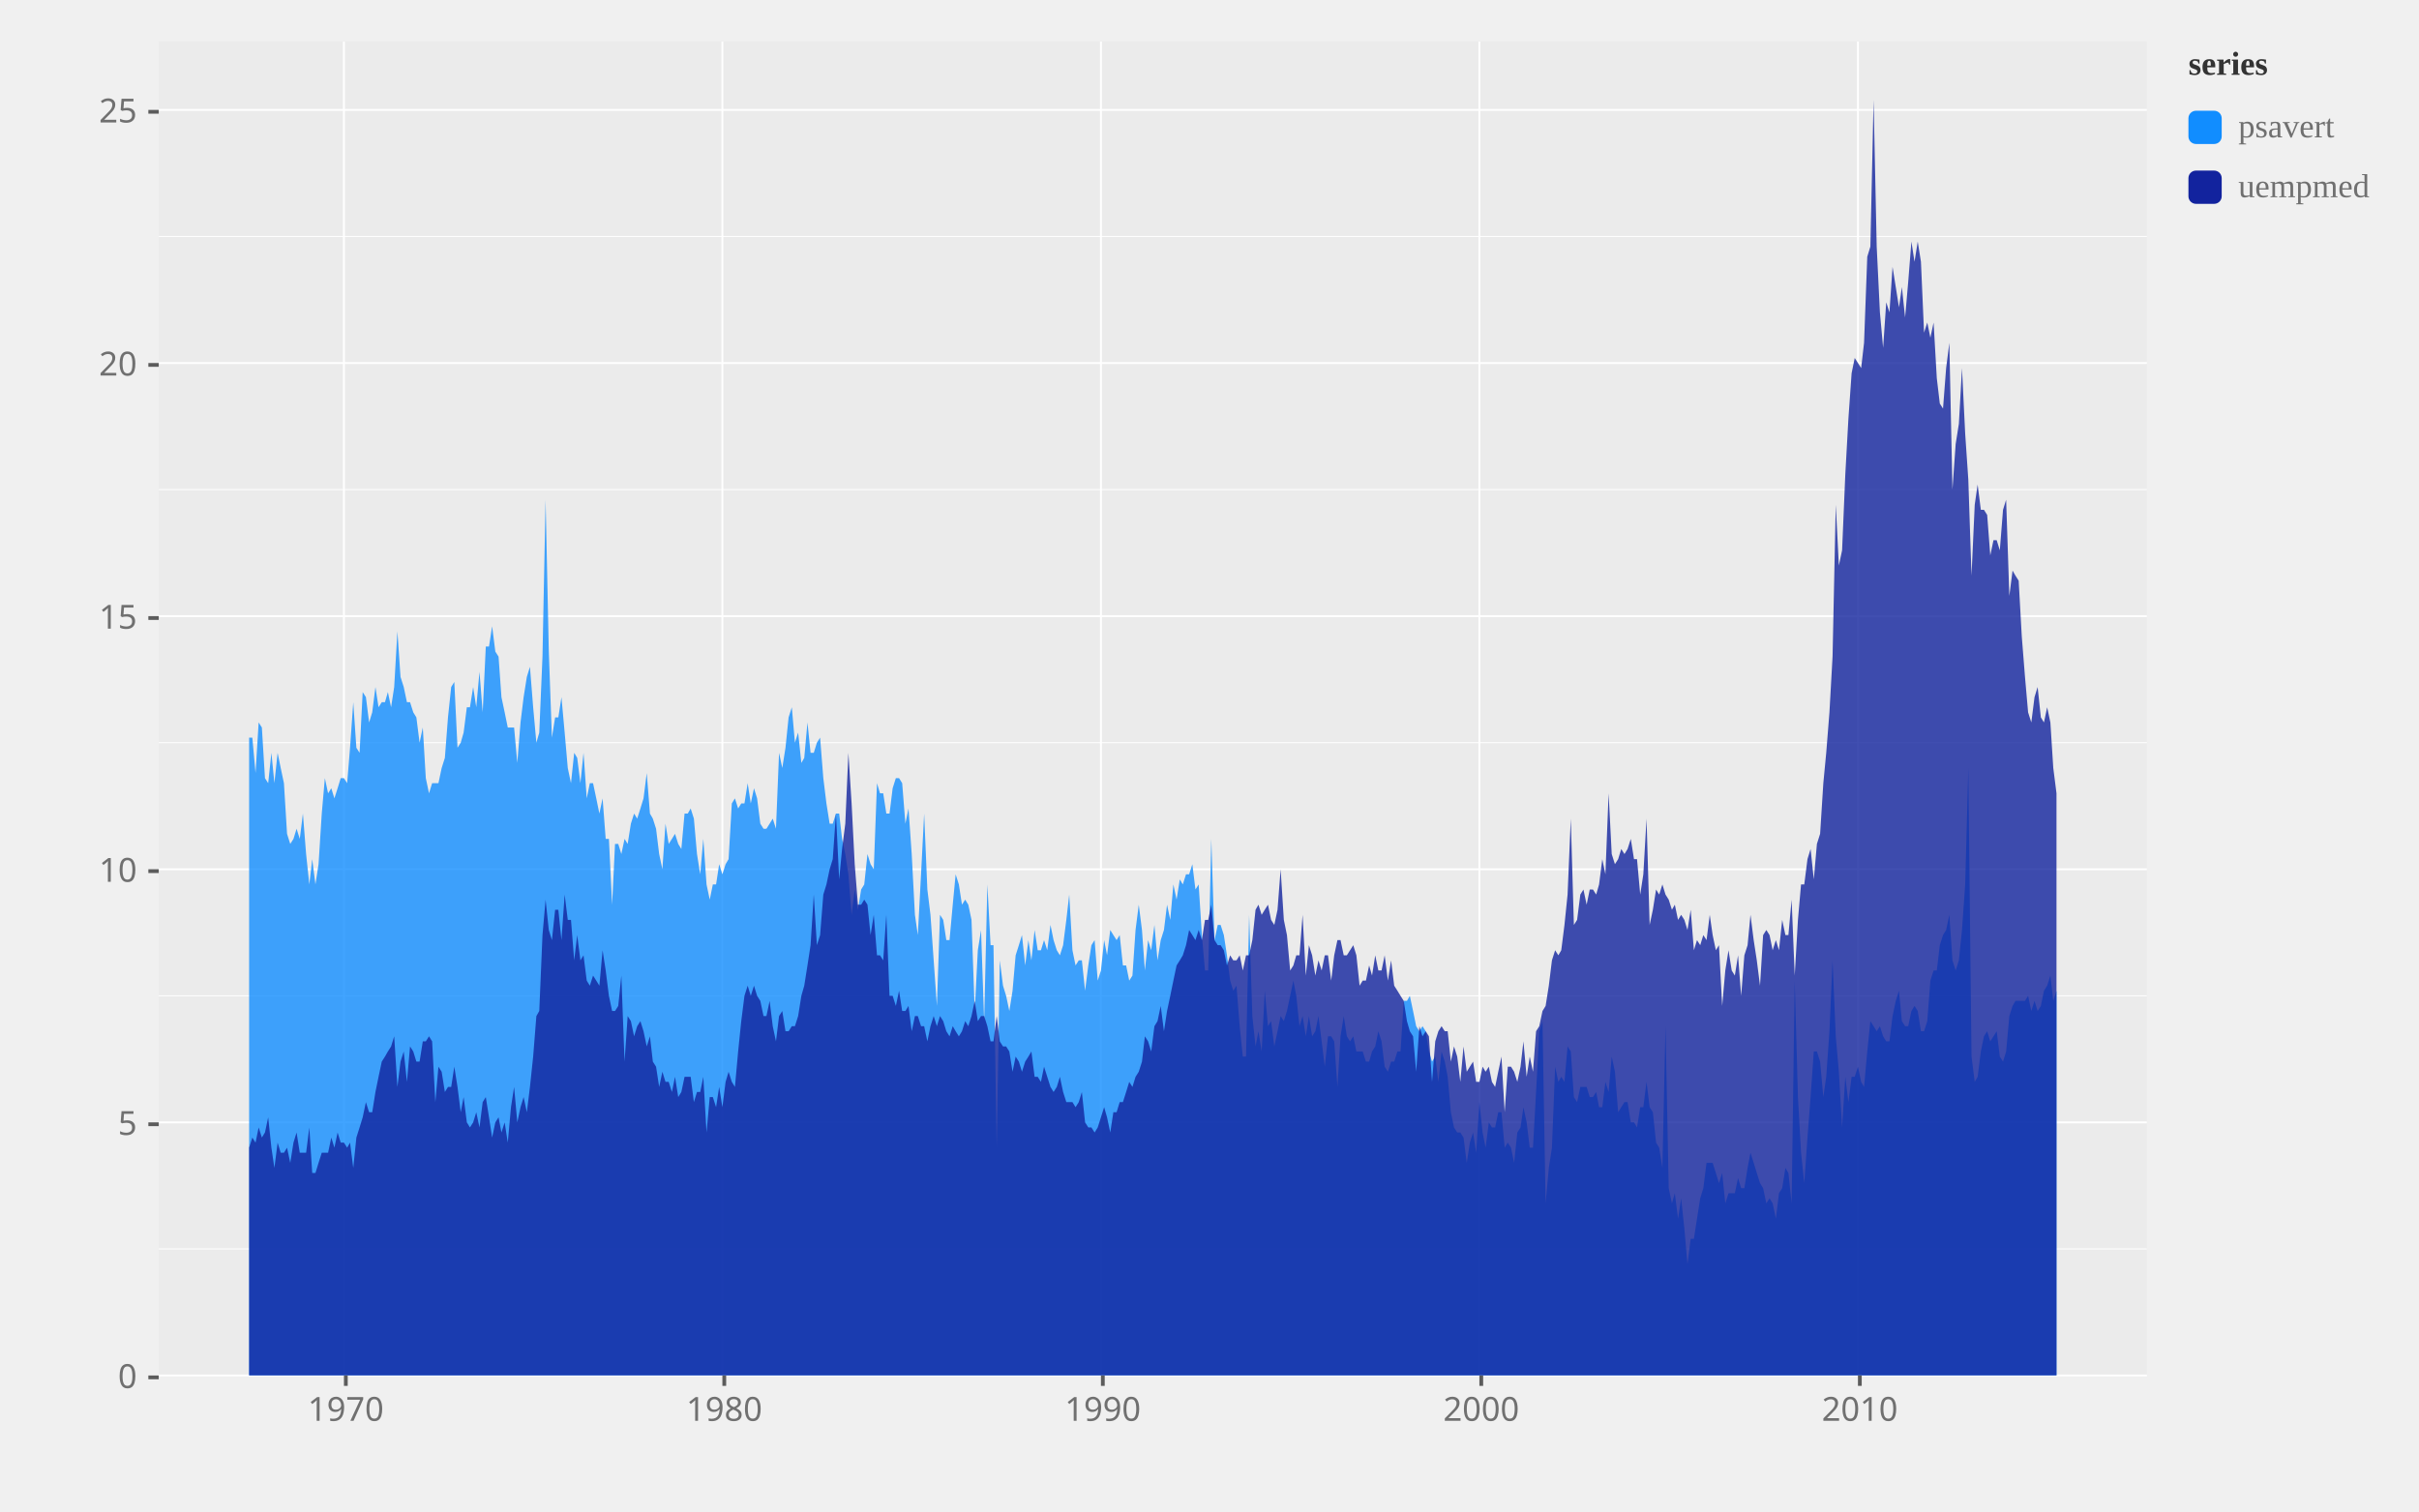
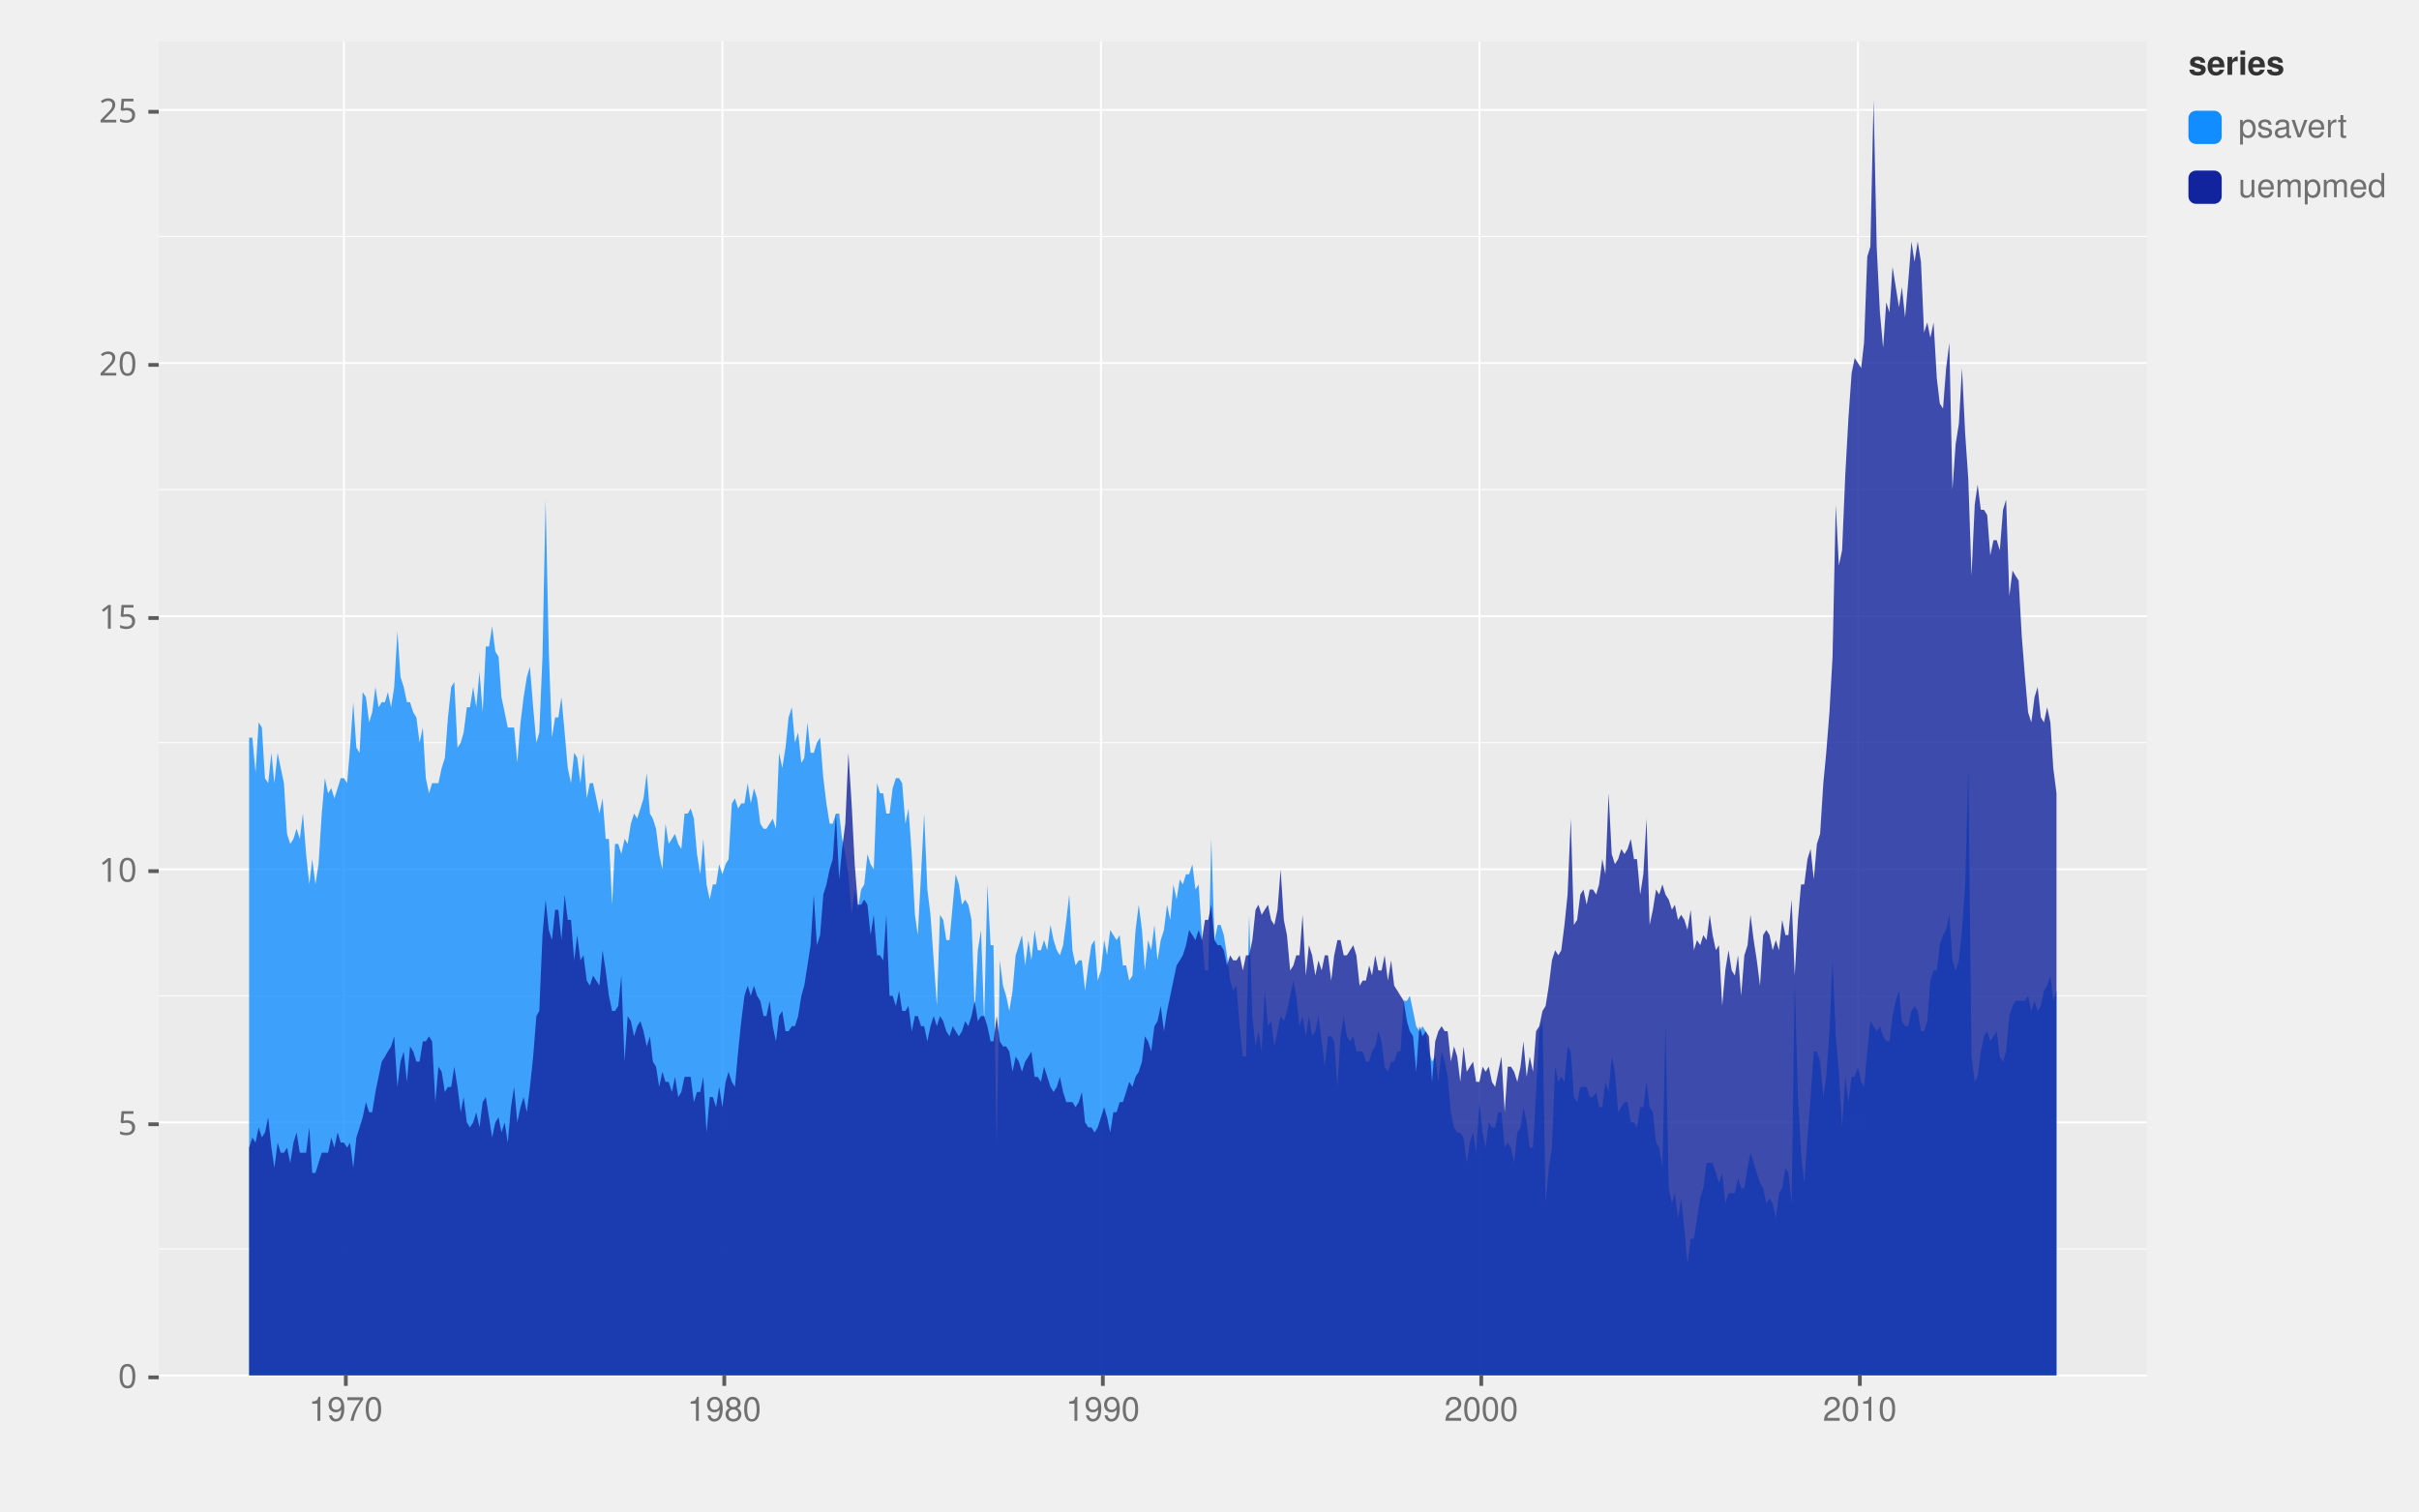
- <svg xmlns="http://www.w3.org/2000/svg" width="640" height="400" class="ggpbi-visual" role="img" aria-label="Chart" style="pointer-events: none; outline: none;" tabindex="0">
+ <svg xmlns="http://www.w3.org/2000/svg" width="640" height="400" class="ggpbi-visual" role="img" aria-label="Chart" style="pointer-events: none; font-family: &quot;Segoe UI&quot;, wf_segoe-ui_normal, helvetica, arial, sans-serif; outline: none;" tabindex="0">
  <defs>
    <clipPath id="ggpbi-clip-panel-18">
      <rect x="0" y="0" width="526" height="353" />
    </clipPath>
  </defs>
  <g transform="translate(42,11)">
    <rect class="ggpbi-panel" width="526" height="353" fill="#EBEBEB" />
    <line class="ggpbi-grid-minor" x1="0" x2="526" y1="319.509" y2="319.509" stroke="#ffffff" stroke-width="0.25" />
    <line class="ggpbi-grid-minor" x1="0" x2="526" y1="252.526" y2="252.526" stroke="#ffffff" stroke-width="0.25" />
    <line class="ggpbi-grid-minor" x1="0" x2="526" y1="185.543" y2="185.543" stroke="#ffffff" stroke-width="0.25" />
    <line class="ggpbi-grid-minor" x1="0" x2="526" y1="118.56" y2="118.56" stroke="#ffffff" stroke-width="0.25" />
    <line class="ggpbi-grid-minor" x1="0" x2="526" y1="51.577" y2="51.577" stroke="#ffffff" stroke-width="0.25" />
    <line class="ggpbi-grid" x1="0" x2="526" y1="353" y2="353" stroke="#ffffff" stroke-width="0.5" />
    <line class="ggpbi-grid" x1="0" x2="526" y1="286.017" y2="286.017" stroke="#ffffff" stroke-width="0.5" />
    <line class="ggpbi-grid" x1="0" x2="526" y1="219.034" y2="219.034" stroke="#ffffff" stroke-width="0.5" />
    <line class="ggpbi-grid" x1="0" x2="526" y1="152.051" y2="152.051" stroke="#ffffff" stroke-width="0.5" />
    <line class="ggpbi-grid" x1="0" x2="526" y1="85.068" y2="85.068" stroke="#ffffff" stroke-width="0.5" />
    <line class="ggpbi-grid" x1="0" x2="526" y1="18.085" y2="18.085" stroke="#ffffff" stroke-width="0.5" />
    <line class="ggpbi-grid" y1="0" y2="353" x1="48.996" x2="48.996" stroke="#ffffff" stroke-width="0.5" />
    <line class="ggpbi-grid" y1="0" y2="353" x1="149.123" x2="149.123" stroke="#ffffff" stroke-width="0.5" />
    <line class="ggpbi-grid" y1="0" y2="353" x1="249.278" x2="249.278" stroke="#ffffff" stroke-width="0.5" />
    <line class="ggpbi-grid" y1="0" y2="353" x1="349.405" x2="349.405" stroke="#ffffff" stroke-width="0.5" />
    <line class="ggpbi-grid" y1="0" y2="353" x1="449.56" x2="449.56" stroke="#ffffff" stroke-width="0.5" />
    <g class="ggpbi-geom-clip" clip-path="url(#ggpbi-clip-panel-18)">
      <g class="ggpbi-layer-area" role="list" aria-label="Data points">
        <path class="ggpbi-area" d="M23.909,184.203L24.759,184.203L25.609,193.581L26.431,180.184L27.281,181.524L28.104,194.92L28.954,196.26L29.804,188.222L30.599,196.26L31.449,188.222L32.271,192.241L33.121,196.26L33.944,209.657L34.794,212.336L35.644,210.996L36.466,208.317L37.316,210.996L38.139,204.298L38.989,215.015L39.838,223.053L40.606,216.355L41.456,223.053L42.279,217.694L43.128,204.298L43.951,194.92L44.801,198.939L45.651,197.6L46.473,200.279L47.323,197.6L48.146,194.92L48.996,194.92L49.846,196.26L50.613,186.882L51.463,174.825L52.286,186.882L53.136,188.222L53.958,172.146L54.808,173.486L55.658,180.184L56.481,177.505L57.331,170.806L58.153,176.165L59.003,174.825L59.853,174.825L60.621,172.146L61.471,176.165L62.293,170.806L63.143,156.07L63.965,168.127L64.815,170.806L65.665,174.825L66.488,174.825L67.338,177.505L68.16,178.844L69.01,185.543L69.86,181.524L70.655,194.92L71.505,198.939L72.328,196.26L73.178,196.26L74,196.26L74.85,192.241L75.7,189.562L76.523,178.844L77.372,170.806L78.195,169.467L79.045,186.882L79.895,185.543L80.663,182.863L81.512,176.165L82.335,176.165L83.185,170.806L84.007,176.165L84.857,166.787L85.707,177.505L86.53,160.089L87.38,160.089L88.202,154.731L89.052,161.429L89.902,162.769L90.67,173.486L91.52,177.505L92.342,181.524L93.192,181.524L94.015,181.524L94.865,190.901L95.715,180.184L96.537,173.486L97.387,168.127L98.209,165.448L99.059,176.165L99.909,185.543L100.677,182.863L101.527,162.769L102.349,121.239L103.199,161.429L104.022,184.203L104.872,178.844L105.722,178.844L106.544,173.486L107.394,182.863L108.217,192.241L109.067,196.26L109.917,188.222L110.712,189.562L111.562,196.26L112.384,188.222L113.234,200.279L114.057,196.26L114.906,196.26L115.756,200.279L116.579,204.298L117.429,200.279L118.251,210.996L119.101,210.996L119.951,228.412L120.719,212.336L121.569,212.336L122.391,215.015L123.241,210.996L124.064,212.336L124.914,206.977L125.764,204.298L126.586,205.638L127.436,202.958L128.259,200.279L129.109,193.581L129.958,204.298L130.726,205.638L131.576,208.317L132.399,215.015L133.249,219.034L134.071,206.977L134.921,212.336L135.771,210.996L136.593,209.657L137.443,212.336L138.266,213.676L139.116,204.298L139.966,204.298L140.733,202.958L141.583,205.638L142.406,215.015L143.256,220.374L144.078,210.996L144.928,223.053L145.778,227.072L146.601,223.053L147.451,223.053L148.273,217.694L149.123,220.374L149.973,217.694L150.768,216.355L151.618,201.619L152.441,200.279L153.29,202.958L154.113,201.619L154.963,201.619L155.813,196.26L156.635,201.619L157.485,197.6L158.308,200.279L159.158,206.977L160.008,208.317L160.775,208.317L161.625,206.977L162.448,205.638L163.298,208.317L164.12,188.222L164.97,192.241L165.82,186.882L166.643,178.844L167.492,176.165L168.315,185.543L169.165,182.863L170.015,190.901L170.783,189.562L171.632,180.184L172.455,188.222L173.305,188.222L174.127,185.543L174.977,184.203L175.827,194.92L176.65,201.619L177.5,206.977L178.322,206.977L179.172,204.298L180.022,204.298L180.79,210.996L181.64,215.015L182.462,220.374L183.312,231.091L184.135,224.393L184.985,229.751L185.835,224.393L186.657,223.053L187.507,215.015L188.33,217.694L189.179,219.034L190.029,196.26L190.824,198.939L191.674,198.939L192.497,204.298L193.347,204.298L194.169,197.6L195.019,194.92L195.869,194.92L196.692,196.26L197.542,206.977L198.364,202.958L199.214,215.015L200.064,231.091L200.832,236.45L201.682,220.374L202.504,204.298L203.354,224.393L204.177,231.091L205.027,243.148L205.876,255.205L206.699,231.091L207.549,232.431L208.371,237.789L209.221,237.789L210.071,228.412L210.839,220.374L211.689,223.053L212.511,228.412L213.361,227.072L214.184,228.412L215.034,232.431L215.884,256.545L216.706,240.469L217.556,235.11L218.379,259.224L219.229,223.053L220.079,239.129L220.846,239.129L221.696,292.715L222.519,243.148L223.369,249.846L224.191,252.526L225.041,256.545L225.891,251.186L226.713,241.808L227.563,239.129L228.386,236.45L229.236,244.488L230.086,237.789L230.881,243.148L231.731,235.11L232.553,240.469L233.403,240.469L234.226,237.789L235.076,240.469L235.926,233.77L236.748,237.789L237.598,240.469L238.421,241.808L239.27,239.129L240.12,232.431L240.888,225.732L241.738,240.469L242.561,244.488L243.41,243.148L244.233,243.148L245.083,251.186L245.933,244.488L246.755,239.129L247.605,237.789L248.428,248.507L249.278,245.827L250.128,237.789L250.895,241.808L251.745,235.11L252.568,236.45L253.418,237.789L254.24,236.45L255.09,244.488L255.94,244.488L256.763,248.507L257.613,247.167L258.435,235.11L259.285,228.412L260.135,235.11L260.903,245.827L261.753,237.789L262.575,240.469L263.425,233.77L264.247,243.148L265.097,237.789L265.947,235.11L266.77,228.412L267.62,232.431L268.442,223.053L269.292,227.072L270.142,221.713L270.937,223.053L271.787,220.374L272.61,220.374L273.46,217.694L274.282,224.393L275.132,223.053L275.982,236.45L276.805,245.827L277.654,245.827L278.477,210.996L279.327,237.789L280.177,233.77L280.944,233.77L281.794,236.45L282.617,241.808L283.467,248.507L284.289,251.186L285.139,249.846L285.989,260.564L286.812,268.602L287.662,268.602L288.484,231.091L289.334,257.884L290.184,265.922L290.952,261.903L291.802,267.262L292.624,251.186L293.474,260.564L294.297,259.224L295.147,265.922L295.996,261.903L296.819,257.884L297.669,259.224L298.491,256.545L299.341,252.526L300.191,248.507L300.959,252.526L301.809,260.564L302.631,257.884L303.481,263.243L304.304,257.884L305.154,263.243L306.004,261.903L306.826,257.884L307.676,264.583L308.499,271.281L309.349,263.243L310.199,263.243L310.994,264.583L311.844,276.639L312.666,263.243L313.516,257.884L314.339,263.243L315.188,264.583L316.038,263.243L316.861,267.262L317.711,267.262L318.533,267.262L319.383,269.941L320.233,269.941L321.001,267.262L321.851,265.922L322.673,261.903L323.523,264.583L324.346,271.281L325.196,272.62L326.046,269.941L326.868,269.941L327.718,267.262L328.541,267.262L329.391,253.865L330.24,253.865L331.008,252.526L331.858,256.545L332.681,260.564L333.531,261.903L334.353,260.564L335.203,261.903L336.053,267.262L336.875,269.941L337.725,268.602L338.548,275.3L339.398,267.262L340.248,269.941L341.015,273.96L341.865,283.338L342.688,287.357L343.538,288.696L344.36,288.696L345.21,290.036L346.06,296.734L346.883,291.376L347.733,288.696L348.555,294.055L349.405,280.658L350.255,288.696L351.05,292.715L351.9,286.017L352.722,287.357L353.572,287.357L354.395,283.338L355.245,283.338L356.095,292.715L356.917,291.376L357.767,292.715L358.59,296.734L359.44,288.696L360.29,287.357L361.057,281.998L361.907,286.017L362.73,292.715L363.58,292.715L364.402,277.979L365.252,261.903L366.102,259.224L366.925,307.452L367.774,298.074L368.597,292.715L369.447,271.281L370.297,275.3L371.065,273.96L371.914,275.3L372.737,265.922L373.587,267.262L374.409,279.319L375.259,280.658L376.109,276.639L376.932,276.639L377.782,276.639L378.604,279.319L379.454,279.319L380.304,277.979L381.072,281.998L381.922,281.998L382.744,275.3L383.594,277.979L384.417,268.602L385.267,272.62L386.117,283.338L386.939,281.998L387.789,280.658L388.611,280.658L389.461,286.017L390.311,286.017L391.106,287.357L391.956,281.998L392.779,281.998L393.629,275.3L394.451,281.998L395.301,283.338L396.151,291.376L396.974,292.715L397.824,298.074L398.646,260.564L399.496,303.433L400.346,307.452L401.114,304.772L401.964,311.471L402.786,306.112L403.636,314.15L404.459,323.528L405.309,316.829L406.158,316.829L406.981,311.471L407.831,306.112L408.653,303.433L409.503,296.734L410.353,296.734L411.121,296.734L411.971,299.414L412.793,302.093L413.643,299.414L414.466,307.452L415.316,304.772L416.166,304.772L416.988,304.772L417.838,300.753L418.661,303.433L419.511,303.433L420.361,298.074L421.128,294.055L421.978,296.734L422.801,299.414L423.651,302.093L424.473,303.433L425.323,307.452L426.173,306.112L426.995,307.452L427.845,311.471L428.668,304.772L429.518,303.433L430.368,298.074L431.163,299.414L432.013,307.452L432.835,248.507L433.685,279.319L434.508,294.055L435.358,302.093L436.208,290.036L437.03,279.319L437.88,267.262L438.703,267.262L439.552,269.941L440.402,279.319L441.17,273.96L442.02,261.903L442.843,243.148L443.692,263.243L444.515,272.62L445.365,287.357L446.215,273.96L447.037,280.658L447.887,273.96L448.71,273.96L449.56,271.281L450.41,275.3L451.177,276.639L452.027,267.262L452.85,259.224L453.7,260.564L454.522,261.903L455.372,260.564L456.222,263.243L457.045,264.583L457.895,264.583L458.717,257.884L459.567,253.865L460.417,251.186L461.185,259.224L462.035,260.564L462.857,260.564L463.707,256.545L464.529,255.205L465.379,256.545L466.229,261.903L467.052,261.903L467.902,259.224L468.724,248.507L469.574,245.827L470.424,245.827L471.219,239.129L472.069,236.45L472.892,235.11L473.742,231.091L474.564,243.148L475.414,245.827L476.264,243.148L477.087,235.11L477.936,223.053L478.759,192.241L479.609,268.602L480.459,275.3L481.226,273.96L482.076,267.262L482.899,263.243L483.749,261.903L484.571,264.583L485.421,263.243L486.271,261.903L487.094,268.602L487.944,269.941L488.766,267.262L489.616,257.884L490.466,255.205L491.234,253.865L492.084,253.865L492.906,253.865L493.756,253.865L494.579,252.526L495.429,256.545L496.278,253.865L497.101,256.545L497.951,255.205L498.773,251.186L499.623,249.846L500.473,247.167L501.241,253.865L502.091,251.186L502.091,353L501.241,353L500.473,353L499.623,353L498.773,353L497.951,353L497.101,353L496.278,353L495.429,353L494.579,353L493.756,353L492.906,353L492.084,353L491.234,353L490.466,353L489.616,353L488.766,353L487.944,353L487.094,353L486.271,353L485.421,353L484.571,353L483.749,353L482.899,353L482.076,353L481.226,353L480.459,353L479.609,353L478.759,353L477.936,353L477.087,353L476.264,353L475.414,353L474.564,353L473.742,353L472.892,353L472.069,353L471.219,353L470.424,353L469.574,353L468.724,353L467.902,353L467.052,353L466.229,353L465.379,353L464.529,353L463.707,353L462.857,353L462.035,353L461.185,353L460.417,353L459.567,353L458.717,353L457.895,353L457.045,353L456.222,353L455.372,353L454.522,353L453.7,353L452.85,353L452.027,353L451.177,353L450.41,353L449.56,353L448.71,353L447.887,353L447.037,353L446.215,353L445.365,353L444.515,353L443.692,353L442.843,353L442.02,353L441.17,353L440.402,353L439.552,353L438.703,353L437.88,353L437.03,353L436.208,353L435.358,353L434.508,353L433.685,353L432.835,353L432.013,353L431.163,353L430.368,353L429.518,353L428.668,353L427.845,353L426.995,353L426.173,353L425.323,353L424.473,353L423.651,353L422.801,353L421.978,353L421.128,353L420.361,353L419.511,353L418.661,353L417.838,353L416.988,353L416.166,353L415.316,353L414.466,353L413.643,353L412.793,353L411.971,353L411.121,353L410.353,353L409.503,353L408.653,353L407.831,353L406.981,353L406.158,353L405.309,353L404.459,353L403.636,353L402.786,353L401.964,353L401.114,353L400.346,353L399.496,353L398.646,353L397.824,353L396.974,353L396.151,353L395.301,353L394.451,353L393.629,353L392.779,353L391.956,353L391.106,353L390.311,353L389.461,353L388.611,353L387.789,353L386.939,353L386.117,353L385.267,353L384.417,353L383.594,353L382.744,353L381.922,353L381.072,353L380.304,353L379.454,353L378.604,353L377.782,353L376.932,353L376.109,353L375.259,353L374.409,353L373.587,353L372.737,353L371.914,353L371.065,353L370.297,353L369.447,353L368.597,353L367.774,353L366.925,353L366.102,353L365.252,353L364.402,353L363.58,353L362.73,353L361.907,353L361.057,353L360.29,353L359.44,353L358.59,353L357.767,353L356.917,353L356.095,353L355.245,353L354.395,353L353.572,353L352.722,353L351.9,353L351.05,353L350.255,353L349.405,353L348.555,353L347.733,353L346.883,353L346.06,353L345.21,353L344.36,353L343.538,353L342.688,353L341.865,353L341.015,353L340.248,353L339.398,353L338.548,353L337.725,353L336.875,353L336.053,353L335.203,353L334.353,353L333.531,353L332.681,353L331.858,353L331.008,353L330.24,353L329.391,353L328.541,353L327.718,353L326.868,353L326.046,353L325.196,353L324.346,353L323.523,353L322.673,353L321.851,353L321.001,353L320.233,353L319.383,353L318.533,353L317.711,353L316.861,353L316.038,353L315.188,353L314.339,353L313.516,353L312.666,353L311.844,353L310.994,353L310.199,353L309.349,353L308.499,353L307.676,353L306.826,353L306.004,353L305.154,353L304.304,353L303.481,353L302.631,353L301.809,353L300.959,353L300.191,353L299.341,353L298.491,353L297.669,353L296.819,353L295.996,353L295.147,353L294.297,353L293.474,353L292.624,353L291.802,353L290.952,353L290.184,353L289.334,353L288.484,353L287.662,353L286.812,353L285.989,353L285.139,353L284.289,353L283.467,353L282.617,353L281.794,353L280.944,353L280.177,353L279.327,353L278.477,353L277.654,353L276.805,353L275.982,353L275.132,353L274.282,353L273.46,353L272.61,353L271.787,353L270.937,353L270.142,353L269.292,353L268.442,353L267.62,353L266.77,353L265.947,353L265.097,353L264.247,353L263.425,353L262.575,353L261.753,353L260.903,353L260.135,353L259.285,353L258.435,353L257.613,353L256.763,353L255.94,353L255.09,353L254.24,353L253.418,353L252.568,353L251.745,353L250.895,353L250.128,353L249.278,353L248.428,353L247.605,353L246.755,353L245.933,353L245.083,353L244.233,353L243.41,353L242.561,353L241.738,353L240.888,353L240.12,353L239.27,353L238.421,353L237.598,353L236.748,353L235.926,353L235.076,353L234.226,353L233.403,353L232.553,353L231.731,353L230.881,353L230.086,353L229.236,353L228.386,353L227.563,353L226.713,353L225.891,353L225.041,353L224.191,353L223.369,353L222.519,353L221.696,353L220.846,353L220.079,353L219.229,353L218.379,353L217.556,353L216.706,353L215.884,353L215.034,353L214.184,353L213.361,353L212.511,353L211.689,353L210.839,353L210.071,353L209.221,353L208.371,353L207.549,353L206.699,353L205.876,353L205.027,353L204.177,353L203.354,353L202.504,353L201.682,353L200.832,353L200.064,353L199.214,353L198.364,353L197.542,353L196.692,353L195.869,353L195.019,353L194.169,353L193.347,353L192.497,353L191.674,353L190.824,353L190.029,353L189.179,353L188.33,353L187.507,353L186.657,353L185.835,353L184.985,353L184.135,353L183.312,353L182.462,353L181.64,353L180.79,353L180.022,353L179.172,353L178.322,353L177.5,353L176.65,353L175.827,353L174.977,353L174.127,353L173.305,353L172.455,353L171.632,353L170.783,353L170.015,353L169.165,353L168.315,353L167.492,353L166.643,353L165.82,353L164.97,353L164.12,353L163.298,353L162.448,353L161.625,353L160.775,353L160.008,353L159.158,353L158.308,353L157.485,353L156.635,353L155.813,353L154.963,353L154.113,353L153.29,353L152.441,353L151.618,353L150.768,353L149.973,353L149.123,353L148.273,353L147.451,353L146.601,353L145.778,353L144.928,353L144.078,353L143.256,353L142.406,353L141.583,353L140.733,353L139.966,353L139.116,353L138.266,353L137.443,353L136.593,353L135.771,353L134.921,353L134.071,353L133.249,353L132.399,353L131.576,353L130.726,353L129.958,353L129.109,353L128.259,353L127.436,353L126.586,353L125.764,353L124.914,353L124.064,353L123.241,353L122.391,353L121.569,353L120.719,353L119.951,353L119.101,353L118.251,353L117.429,353L116.579,353L115.756,353L114.906,353L114.057,353L113.234,353L112.384,353L111.562,353L110.712,353L109.917,353L109.067,353L108.217,353L107.394,353L106.544,353L105.722,353L104.872,353L104.022,353L103.199,353L102.349,353L101.527,353L100.677,353L99.909,353L99.059,353L98.209,353L97.387,353L96.537,353L95.715,353L94.865,353L94.015,353L93.192,353L92.342,353L91.52,353L90.67,353L89.902,353L89.052,353L88.202,353L87.38,353L86.53,353L85.707,353L84.857,353L84.007,353L83.185,353L82.335,353L81.512,353L80.663,353L79.895,353L79.045,353L78.195,353L77.372,353L76.523,353L75.7,353L74.85,353L74,353L73.178,353L72.328,353L71.505,353L70.655,353L69.86,353L69.01,353L68.16,353L67.338,353L66.488,353L65.665,353L64.815,353L63.965,353L63.143,353L62.293,353L61.471,353L60.621,353L59.853,353L59.003,353L58.153,353L57.331,353L56.481,353L55.658,353L54.808,353L53.958,353L53.136,353L52.286,353L51.463,353L50.613,353L49.846,353L48.996,353L48.146,353L47.323,353L46.473,353L45.651,353L44.801,353L43.951,353L43.128,353L42.279,353L41.456,353L40.606,353L39.838,353L38.989,353L38.139,353L37.316,353L36.466,353L35.644,353L34.794,353L33.944,353L33.121,353L32.271,353L31.449,353L30.599,353L29.804,353L28.954,353L28.104,353L27.281,353L26.431,353L25.609,353L24.759,353L23.909,353Z" fill="#118DFF" opacity="0.8" />
        <path class="ggpbi-area" d="M23.909,292.715L24.759,290.036L25.609,291.376L26.431,287.357L27.281,290.036L28.104,288.696L28.954,284.677L29.804,292.715L30.599,298.074L31.449,291.376L32.271,294.055L33.121,294.055L33.944,292.715L34.794,296.734L35.644,291.376L36.466,288.696L37.316,294.055L38.139,294.055L38.989,294.055L39.838,287.357L40.606,299.414L41.456,299.414L42.279,296.734L43.128,294.055L43.951,294.055L44.801,294.055L45.651,290.036L46.473,292.715L47.323,288.696L48.146,291.376L48.996,291.376L49.846,292.715L50.613,291.376L51.463,298.074L52.286,290.036L53.136,287.357L53.958,284.677L54.808,280.658L55.658,283.338L56.481,283.338L57.331,277.979L58.153,273.96L59.003,269.941L59.853,268.602L60.621,267.262L61.471,265.922L62.293,263.243L63.143,276.639L63.965,269.941L64.815,267.262L65.665,275.3L66.488,265.922L67.338,267.262L68.16,269.941L69.01,269.941L69.86,264.583L70.655,264.583L71.505,263.243L72.328,264.583L73.178,280.658L74,271.281L74.85,272.62L75.7,277.979L76.523,276.639L77.372,276.639L78.195,271.281L79.045,276.639L79.895,283.338L80.663,279.319L81.512,286.017L82.335,287.357L83.185,286.017L84.007,283.338L84.857,287.357L85.707,280.658L86.53,279.319L87.38,284.677L88.202,290.036L89.052,286.017L89.902,284.677L90.67,288.696L91.52,286.017L92.342,291.376L93.192,281.998L94.015,276.639L94.865,286.017L95.715,281.998L96.537,279.319L97.387,283.338L98.209,276.639L99.059,268.602L99.909,257.884L100.677,256.545L101.527,236.45L102.349,227.072L103.199,235.11L104.022,237.789L104.872,229.751L105.722,229.751L106.544,237.789L107.394,225.732L108.217,232.431L109.067,232.431L109.917,243.148L110.712,236.45L111.562,243.148L112.384,241.808L113.234,248.507L114.057,249.846L114.906,247.167L115.756,248.507L116.579,249.846L117.429,240.469L118.251,245.827L119.101,252.526L119.951,256.545L120.719,256.545L121.569,255.205L122.391,247.167L123.241,269.941L124.064,257.884L124.914,259.224L125.764,263.243L126.586,260.564L127.436,259.224L128.259,261.903L129.109,265.922L129.958,263.243L130.726,269.941L131.576,271.281L132.399,276.639L133.249,272.62L134.071,275.3L134.921,275.3L135.771,277.979L136.593,273.96L137.443,279.319L138.266,277.979L139.116,273.96L139.966,273.96L140.733,273.96L141.583,280.658L142.406,277.979L143.256,277.979L144.078,273.96L144.928,288.696L145.778,279.319L146.601,279.319L147.451,281.998L148.273,276.639L149.123,281.998L149.973,275.3L150.768,272.62L151.618,275.3L152.441,276.639L153.29,267.262L154.113,259.224L154.963,252.526L155.813,249.846L156.635,252.526L157.485,249.846L158.308,252.526L159.158,253.865L160.008,257.884L160.775,257.884L161.625,253.865L162.448,260.564L163.298,264.583L164.12,257.884L164.97,256.545L165.82,261.903L166.643,261.903L167.492,260.564L168.315,260.564L169.165,257.884L170.015,252.526L170.783,249.846L171.632,244.488L172.455,239.129L173.305,225.732L174.127,239.129L174.977,236.45L175.827,225.732L176.65,223.053L177.5,219.034L178.322,216.355L179.172,204.298L180.022,221.713L180.79,213.676L181.64,206.977L182.462,188.222L183.312,201.619L184.135,217.694L184.985,228.412L185.835,228.412L186.657,227.072L187.507,228.412L188.33,236.45L189.179,231.091L190.029,241.808L190.824,241.808L191.674,243.148L192.497,231.091L193.347,252.526L194.169,252.526L195.019,255.205L195.869,251.186L196.692,256.545L197.542,256.545L198.364,255.205L199.214,261.903L200.064,257.884L200.832,257.884L201.682,260.564L202.504,260.564L203.354,264.583L204.177,260.564L205.027,257.884L205.876,260.564L206.699,257.884L207.549,259.224L208.371,261.903L209.221,263.243L210.071,260.564L210.839,261.903L211.689,263.243L212.511,261.903L213.361,259.224L214.184,260.564L215.034,257.884L215.884,253.865L216.706,259.224L217.556,257.884L218.379,257.884L219.229,260.564L220.079,264.583L220.846,264.583L221.696,257.884L222.519,264.583L223.369,265.922L224.191,265.922L225.041,267.262L225.891,272.62L226.713,268.602L227.563,269.941L228.386,272.62L229.236,269.941L230.086,268.602L230.881,267.262L231.731,273.96L232.553,273.96L233.403,275.3L234.226,271.281L235.076,273.96L235.926,276.639L236.748,277.979L237.598,276.639L238.421,273.96L239.27,277.979L240.12,280.658L240.888,280.658L241.738,280.658L242.561,281.998L243.41,280.658L244.233,277.979L245.083,286.017L245.933,287.357L246.755,287.357L247.605,288.696L248.428,287.357L249.278,284.677L250.128,281.998L250.895,284.677L251.745,288.696L252.568,283.338L253.418,283.338L254.24,280.658L255.09,280.658L255.94,277.979L256.763,275.3L257.613,276.639L258.435,273.96L259.285,272.62L260.135,269.941L260.903,263.243L261.753,264.583L262.575,267.262L263.425,260.564L264.247,259.224L265.097,255.205L265.947,261.903L266.77,256.545L267.62,252.526L268.442,248.507L269.292,244.488L270.142,243.148L270.937,241.808L271.787,239.129L272.61,235.11L273.46,236.45L274.282,237.789L275.132,235.11L275.982,237.789L276.805,232.431L277.654,232.431L278.477,228.412L279.327,237.789L280.177,239.129L280.944,239.129L281.794,240.469L282.617,244.488L283.467,241.808L284.289,243.148L285.139,243.148L285.989,241.808L286.812,245.827L287.662,241.808L288.484,241.808L289.334,237.789L290.184,229.751L290.952,228.412L291.802,231.091L292.624,229.751L293.474,228.412L294.297,232.431L295.147,233.77L295.996,229.751L296.819,219.034L297.669,232.431L298.491,236.45L299.341,245.827L300.191,244.488L300.959,241.808L301.809,241.808L302.631,231.091L303.481,247.167L304.304,239.129L305.154,241.808L306.004,247.167L306.826,243.148L307.676,245.827L308.499,241.808L309.349,241.808L310.199,248.507L310.994,241.808L311.844,237.789L312.666,237.789L313.516,241.808L314.339,241.808L315.188,240.469L316.038,239.129L316.861,241.808L317.711,249.846L318.533,248.507L319.383,248.507L320.233,244.488L321.001,247.167L321.851,241.808L322.673,245.827L323.523,245.827L324.346,241.808L325.196,248.507L326.046,243.148L326.868,249.846L327.718,251.186L328.541,252.526L329.391,253.865L330.24,259.224L331.008,261.903L331.858,263.243L332.681,272.62L333.531,260.564L334.353,263.243L335.203,261.903L336.053,263.243L336.875,275.3L337.725,264.583L338.548,261.903L339.398,260.564L340.248,261.903L341.015,261.903L341.865,269.941L342.688,265.922L343.538,268.602L344.36,275.3L345.21,265.922L346.06,272.62L346.883,271.281L347.733,269.941L348.555,275.3L349.405,275.3L350.255,271.281L351.05,272.62L351.9,271.281L352.722,275.3L353.572,276.639L354.395,272.62L355.245,268.602L356.095,283.338L356.917,271.281L357.767,271.281L358.59,272.62L359.44,275.3L360.29,271.281L361.057,264.583L361.907,273.96L362.73,268.602L363.58,272.62L364.402,261.903L365.252,260.564L366.102,256.545L366.925,255.205L367.774,249.846L368.597,243.148L369.447,240.469L370.297,241.808L371.065,240.469L371.914,233.77L372.737,225.732L373.587,205.638L374.409,233.77L375.259,232.431L376.109,225.732L376.932,224.393L377.782,228.412L378.604,224.393L379.454,224.393L380.304,225.732L381.072,223.053L381.922,216.355L382.744,220.374L383.594,198.939L384.417,215.015L385.267,217.694L386.117,216.355L386.939,213.676L387.789,215.015L388.611,213.676L389.461,210.996L390.311,216.355L391.106,216.355L391.956,225.732L392.779,220.374L393.629,205.638L394.451,233.77L395.301,229.751L396.151,224.393L396.974,225.732L397.824,223.053L398.646,225.732L399.496,227.072L400.346,229.751L401.114,228.412L401.964,232.431L402.786,231.091L403.636,232.431L404.459,235.11L405.309,229.751L406.158,240.469L406.981,237.789L407.831,239.129L408.653,236.45L409.503,237.789L410.353,231.091L411.121,236.45L411.971,240.469L412.793,239.129L413.643,255.205L414.466,245.827L415.316,240.469L416.166,245.827L416.988,247.167L417.838,241.808L418.661,252.526L419.511,241.808L420.361,239.129L421.128,231.091L421.978,237.789L422.801,243.148L423.651,249.846L424.473,236.45L425.323,235.11L426.173,236.45L426.995,240.469L427.845,237.789L428.668,240.469L429.518,232.431L430.368,236.45L431.163,236.45L432.013,227.072L432.835,247.167L433.685,232.431L434.508,223.053L435.358,223.053L436.208,216.355L437.03,213.676L437.88,221.713L438.703,212.336L439.552,209.657L440.402,196.26L441.17,188.222L442.02,177.505L442.843,162.769L443.692,122.579L444.515,138.655L445.365,134.636L446.215,114.541L447.037,99.805L447.887,87.748L448.71,83.729L449.56,85.068L450.41,86.408L451.177,79.71L452.027,56.935L452.85,54.256L453.7,15.406L454.522,54.256L455.372,71.672L456.222,81.049L457.045,68.992L457.895,71.672L458.717,59.615L459.567,64.973L460.417,70.332L461.185,64.973L462.035,73.011L462.857,63.634L463.707,52.917L464.529,58.275L465.379,52.917L466.229,58.275L467.052,77.03L467.902,74.351L468.724,78.37L469.574,74.351L470.424,89.087L471.219,95.786L472.069,97.125L472.892,86.408L473.742,79.71L474.564,118.56L475.414,106.503L476.264,101.144L477.087,86.408L477.936,103.824L478.759,115.88L479.609,141.334L480.459,122.579L481.226,117.22L482.076,123.918L482.899,123.918L483.749,125.258L484.571,135.975L485.421,131.956L486.271,131.956L487.094,134.636L487.944,123.918L488.766,121.239L489.616,146.693L490.466,139.994L491.234,141.334L492.084,142.674L492.906,157.41L493.756,168.127L494.579,177.505L495.429,180.184L496.278,173.486L497.101,170.806L497.951,178.844L498.773,180.184L499.623,176.165L500.473,180.184L501.241,192.241L502.091,198.939L502.091,353L501.241,353L500.473,353L499.623,353L498.773,353L497.951,353L497.101,353L496.278,353L495.429,353L494.579,353L493.756,353L492.906,353L492.084,353L491.234,353L490.466,353L489.616,353L488.766,353L487.944,353L487.094,353L486.271,353L485.421,353L484.571,353L483.749,353L482.899,353L482.076,353L481.226,353L480.459,353L479.609,353L478.759,353L477.936,353L477.087,353L476.264,353L475.414,353L474.564,353L473.742,353L472.892,353L472.069,353L471.219,353L470.424,353L469.574,353L468.724,353L467.902,353L467.052,353L466.229,353L465.379,353L464.529,353L463.707,353L462.857,353L462.035,353L461.185,353L460.417,353L459.567,353L458.717,353L457.895,353L457.045,353L456.222,353L455.372,353L454.522,353L453.7,353L452.85,353L452.027,353L451.177,353L450.41,353L449.56,353L448.71,353L447.887,353L447.037,353L446.215,353L445.365,353L444.515,353L443.692,353L442.843,353L442.02,353L441.17,353L440.402,353L439.552,353L438.703,353L437.88,353L437.03,353L436.208,353L435.358,353L434.508,353L433.685,353L432.835,353L432.013,353L431.163,353L430.368,353L429.518,353L428.668,353L427.845,353L426.995,353L426.173,353L425.323,353L424.473,353L423.651,353L422.801,353L421.978,353L421.128,353L420.361,353L419.511,353L418.661,353L417.838,353L416.988,353L416.166,353L415.316,353L414.466,353L413.643,353L412.793,353L411.971,353L411.121,353L410.353,353L409.503,353L408.653,353L407.831,353L406.981,353L406.158,353L405.309,353L404.459,353L403.636,353L402.786,353L401.964,353L401.114,353L400.346,353L399.496,353L398.646,353L397.824,353L396.974,353L396.151,353L395.301,353L394.451,353L393.629,353L392.779,353L391.956,353L391.106,353L390.311,353L389.461,353L388.611,353L387.789,353L386.939,353L386.117,353L385.267,353L384.417,353L383.594,353L382.744,353L381.922,353L381.072,353L380.304,353L379.454,353L378.604,353L377.782,353L376.932,353L376.109,353L375.259,353L374.409,353L373.587,353L372.737,353L371.914,353L371.065,353L370.297,353L369.447,353L368.597,353L367.774,353L366.925,353L366.102,353L365.252,353L364.402,353L363.58,353L362.73,353L361.907,353L361.057,353L360.29,353L359.44,353L358.59,353L357.767,353L356.917,353L356.095,353L355.245,353L354.395,353L353.572,353L352.722,353L351.9,353L351.05,353L350.255,353L349.405,353L348.555,353L347.733,353L346.883,353L346.06,353L345.21,353L344.36,353L343.538,353L342.688,353L341.865,353L341.015,353L340.248,353L339.398,353L338.548,353L337.725,353L336.875,353L336.053,353L335.203,353L334.353,353L333.531,353L332.681,353L331.858,353L331.008,353L330.24,353L329.391,353L328.541,353L327.718,353L326.868,353L326.046,353L325.196,353L324.346,353L323.523,353L322.673,353L321.851,353L321.001,353L320.233,353L319.383,353L318.533,353L317.711,353L316.861,353L316.038,353L315.188,353L314.339,353L313.516,353L312.666,353L311.844,353L310.994,353L310.199,353L309.349,353L308.499,353L307.676,353L306.826,353L306.004,353L305.154,353L304.304,353L303.481,353L302.631,353L301.809,353L300.959,353L300.191,353L299.341,353L298.491,353L297.669,353L296.819,353L295.996,353L295.147,353L294.297,353L293.474,353L292.624,353L291.802,353L290.952,353L290.184,353L289.334,353L288.484,353L287.662,353L286.812,353L285.989,353L285.139,353L284.289,353L283.467,353L282.617,353L281.794,353L280.944,353L280.177,353L279.327,353L278.477,353L277.654,353L276.805,353L275.982,353L275.132,353L274.282,353L273.46,353L272.61,353L271.787,353L270.937,353L270.142,353L269.292,353L268.442,353L267.62,353L266.77,353L265.947,353L265.097,353L264.247,353L263.425,353L262.575,353L261.753,353L260.903,353L260.135,353L259.285,353L258.435,353L257.613,353L256.763,353L255.94,353L255.09,353L254.24,353L253.418,353L252.568,353L251.745,353L250.895,353L250.128,353L249.278,353L248.428,353L247.605,353L246.755,353L245.933,353L245.083,353L244.233,353L243.41,353L242.561,353L241.738,353L240.888,353L240.12,353L239.27,353L238.421,353L237.598,353L236.748,353L235.926,353L235.076,353L234.226,353L233.403,353L232.553,353L231.731,353L230.881,353L230.086,353L229.236,353L228.386,353L227.563,353L226.713,353L225.891,353L225.041,353L224.191,353L223.369,353L222.519,353L221.696,353L220.846,353L220.079,353L219.229,353L218.379,353L217.556,353L216.706,353L215.884,353L215.034,353L214.184,353L213.361,353L212.511,353L211.689,353L210.839,353L210.071,353L209.221,353L208.371,353L207.549,353L206.699,353L205.876,353L205.027,353L204.177,353L203.354,353L202.504,353L201.682,353L200.832,353L200.064,353L199.214,353L198.364,353L197.542,353L196.692,353L195.869,353L195.019,353L194.169,353L193.347,353L192.497,353L191.674,353L190.824,353L190.029,353L189.179,353L188.33,353L187.507,353L186.657,353L185.835,353L184.985,353L184.135,353L183.312,353L182.462,353L181.64,353L180.79,353L180.022,353L179.172,353L178.322,353L177.5,353L176.65,353L175.827,353L174.977,353L174.127,353L173.305,353L172.455,353L171.632,353L170.783,353L170.015,353L169.165,353L168.315,353L167.492,353L166.643,353L165.82,353L164.97,353L164.12,353L163.298,353L162.448,353L161.625,353L160.775,353L160.008,353L159.158,353L158.308,353L157.485,353L156.635,353L155.813,353L154.963,353L154.113,353L153.29,353L152.441,353L151.618,353L150.768,353L149.973,353L149.123,353L148.273,353L147.451,353L146.601,353L145.778,353L144.928,353L144.078,353L143.256,353L142.406,353L141.583,353L140.733,353L139.966,353L139.116,353L138.266,353L137.443,353L136.593,353L135.771,353L134.921,353L134.071,353L133.249,353L132.399,353L131.576,353L130.726,353L129.958,353L129.109,353L128.259,353L127.436,353L126.586,353L125.764,353L124.914,353L124.064,353L123.241,353L122.391,353L121.569,353L120.719,353L119.951,353L119.101,353L118.251,353L117.429,353L116.579,353L115.756,353L114.906,353L114.057,353L113.234,353L112.384,353L111.562,353L110.712,353L109.917,353L109.067,353L108.217,353L107.394,353L106.544,353L105.722,353L104.872,353L104.022,353L103.199,353L102.349,353L101.527,353L100.677,353L99.909,353L99.059,353L98.209,353L97.387,353L96.537,353L95.715,353L94.865,353L94.015,353L93.192,353L92.342,353L91.52,353L90.67,353L89.902,353L89.052,353L88.202,353L87.38,353L86.53,353L85.707,353L84.857,353L84.007,353L83.185,353L82.335,353L81.512,353L80.663,353L79.895,353L79.045,353L78.195,353L77.372,353L76.523,353L75.7,353L74.85,353L74,353L73.178,353L72.328,353L71.505,353L70.655,353L69.86,353L69.01,353L68.16,353L67.338,353L66.488,353L65.665,353L64.815,353L63.965,353L63.143,353L62.293,353L61.471,353L60.621,353L59.853,353L59.003,353L58.153,353L57.331,353L56.481,353L55.658,353L54.808,353L53.958,353L53.136,353L52.286,353L51.463,353L50.613,353L49.846,353L48.996,353L48.146,353L47.323,353L46.473,353L45.651,353L44.801,353L43.951,353L43.128,353L42.279,353L41.456,353L40.606,353L39.838,353L38.989,353L38.139,353L37.316,353L36.466,353L35.644,353L34.794,353L33.944,353L33.121,353L32.271,353L31.449,353L30.599,353L29.804,353L28.954,353L28.104,353L27.281,353L26.431,353L25.609,353L24.759,353L23.909,353Z" fill="#12239E" opacity="0.8" />
      </g>
    </g>
-     <g class="ggpbi-axis-x" transform="translate(0,353)" fill="none" font-size="10" font-family="sans-serif" text-anchor="middle">
+     <g class="ggpbi-axis-x" transform="translate(0,353)" fill="none" font-size="10" font-family="'Segoe UI', wf_segoe-ui_normal, helvetica, arial, sans-serif" text-anchor="middle">
      <path class="domain" stroke="currentColor" d="M0.5,0.5H526.5" style="display: none;" />
      <g class="tick" opacity="1" transform="translate(49.49575,0)">
        <line stroke="currentColor" y2="2.75" style="stroke: rgb(92, 92, 92);" />
        <text fill="currentColor" y="5.75" dy="0.71em" style="font-size: 8.8px; fill: rgb(112, 112, 112);">1970</text>
      </g>
      <g class="tick" opacity="1" transform="translate(149.623,0)">
        <line stroke="currentColor" y2="2.75" style="stroke: rgb(92, 92, 92);" />
        <text fill="currentColor" y="5.75" dy="0.71em" style="font-size: 8.8px; fill: rgb(112, 112, 112);">1980</text>
      </g>
      <g class="tick" opacity="1" transform="translate(249.7777,0)">
        <line stroke="currentColor" y2="2.75" style="stroke: rgb(92, 92, 92);" />
        <text fill="currentColor" y="5.75" dy="0.71em" style="font-size: 8.8px; fill: rgb(112, 112, 112);">1990</text>
      </g>
      <g class="tick" opacity="1" transform="translate(349.905,0)">
        <line stroke="currentColor" y2="2.75" style="stroke: rgb(92, 92, 92);" />
        <text fill="currentColor" y="5.75" dy="0.71em" style="font-size: 8.8px; fill: rgb(112, 112, 112);">2000</text>
      </g>
      <g class="tick" opacity="1" transform="translate(450.0597,0)">
        <line stroke="currentColor" y2="2.75" style="stroke: rgb(92, 92, 92);" />
        <text fill="currentColor" y="5.75" dy="0.71em" style="font-size: 8.8px; fill: rgb(112, 112, 112);">2010</text>
      </g>
    </g>
-     <g class="ggpbi-axis-y" fill="none" font-size="10" font-family="sans-serif" text-anchor="end">
+     <g class="ggpbi-axis-y" font-family="sans-serif" fill="none" font-size="10" text-anchor="end">
      <path class="domain" stroke="currentColor" d="M0.5,353.5V0.5" style="display: none;" />
      <g class="tick" opacity="1" transform="translate(0,353.5)">
        <line stroke="currentColor" x2="-2.75" style="stroke: rgb(92, 92, 92);" />
        <text fill="currentColor" x="-5.75" dy="0.32em" style="font-size: 8.8px; fill: rgb(112, 112, 112);">0</text>
      </g>
      <g class="tick" opacity="1" transform="translate(0,286.5171)">
        <line stroke="currentColor" x2="-2.75" style="stroke: rgb(92, 92, 92);" />
        <text fill="currentColor" x="-5.75" dy="0.32em" style="font-size: 8.8px; fill: rgb(112, 112, 112);">5</text>
      </g>
      <g class="tick" opacity="1" transform="translate(0,219.5342)">
        <line stroke="currentColor" x2="-2.75" style="stroke: rgb(92, 92, 92);" />
        <text fill="currentColor" x="-5.75" dy="0.32em" style="font-size: 8.8px; fill: rgb(112, 112, 112);">10</text>
      </g>
      <g class="tick" opacity="1" transform="translate(0,152.5512)">
        <line stroke="currentColor" x2="-2.75" style="stroke: rgb(92, 92, 92);" />
        <text fill="currentColor" x="-5.75" dy="0.32em" style="font-size: 8.8px; fill: rgb(112, 112, 112);">15</text>
      </g>
      <g class="tick" opacity="1" transform="translate(0,85.56831)">
        <line stroke="currentColor" x2="-2.75" style="stroke: rgb(92, 92, 92);" />
        <text fill="currentColor" x="-5.75" dy="0.32em" style="font-size: 8.8px; fill: rgb(112, 112, 112);">20</text>
      </g>
      <g class="tick" opacity="1" transform="translate(0,18.58539)">
        <line stroke="currentColor" x2="-2.75" style="stroke: rgb(92, 92, 92);" />
        <text fill="currentColor" x="-5.75" dy="0.32em" style="font-size: 8.8px; fill: rgb(112, 112, 112);">25</text>
      </g>
    </g>
    <g class="ggpbi-legend" transform="translate(537, 0)">
      <text x="0" y="8.8" style="font-size: 8.8px; font-weight: 600; fill: rgb(51, 51, 51);">series</text>
      <g class="ggpbi-legend-entry" data-label="psavert" style="pointer-events: all; cursor: pointer;">
        <rect x="0" y="18.304" width="8.8" height="8.8" fill="#118DFF" rx="2" />
        <text x="13.2" y="25.344" style="font-size: 8.8px; fill: rgb(112, 112, 112);">psavert</text>
      </g>
      <g class="ggpbi-legend-entry" data-label="uempmed" style="pointer-events: all; cursor: pointer;">
        <rect x="0" y="34.144" width="8.8" height="8.8" fill="#12239E" rx="2" />
        <text x="13.2" y="41.184" style="font-size: 8.8px; fill: rgb(112, 112, 112);">uempmed</text>
      </g>
    </g>
  </g>
</svg>
